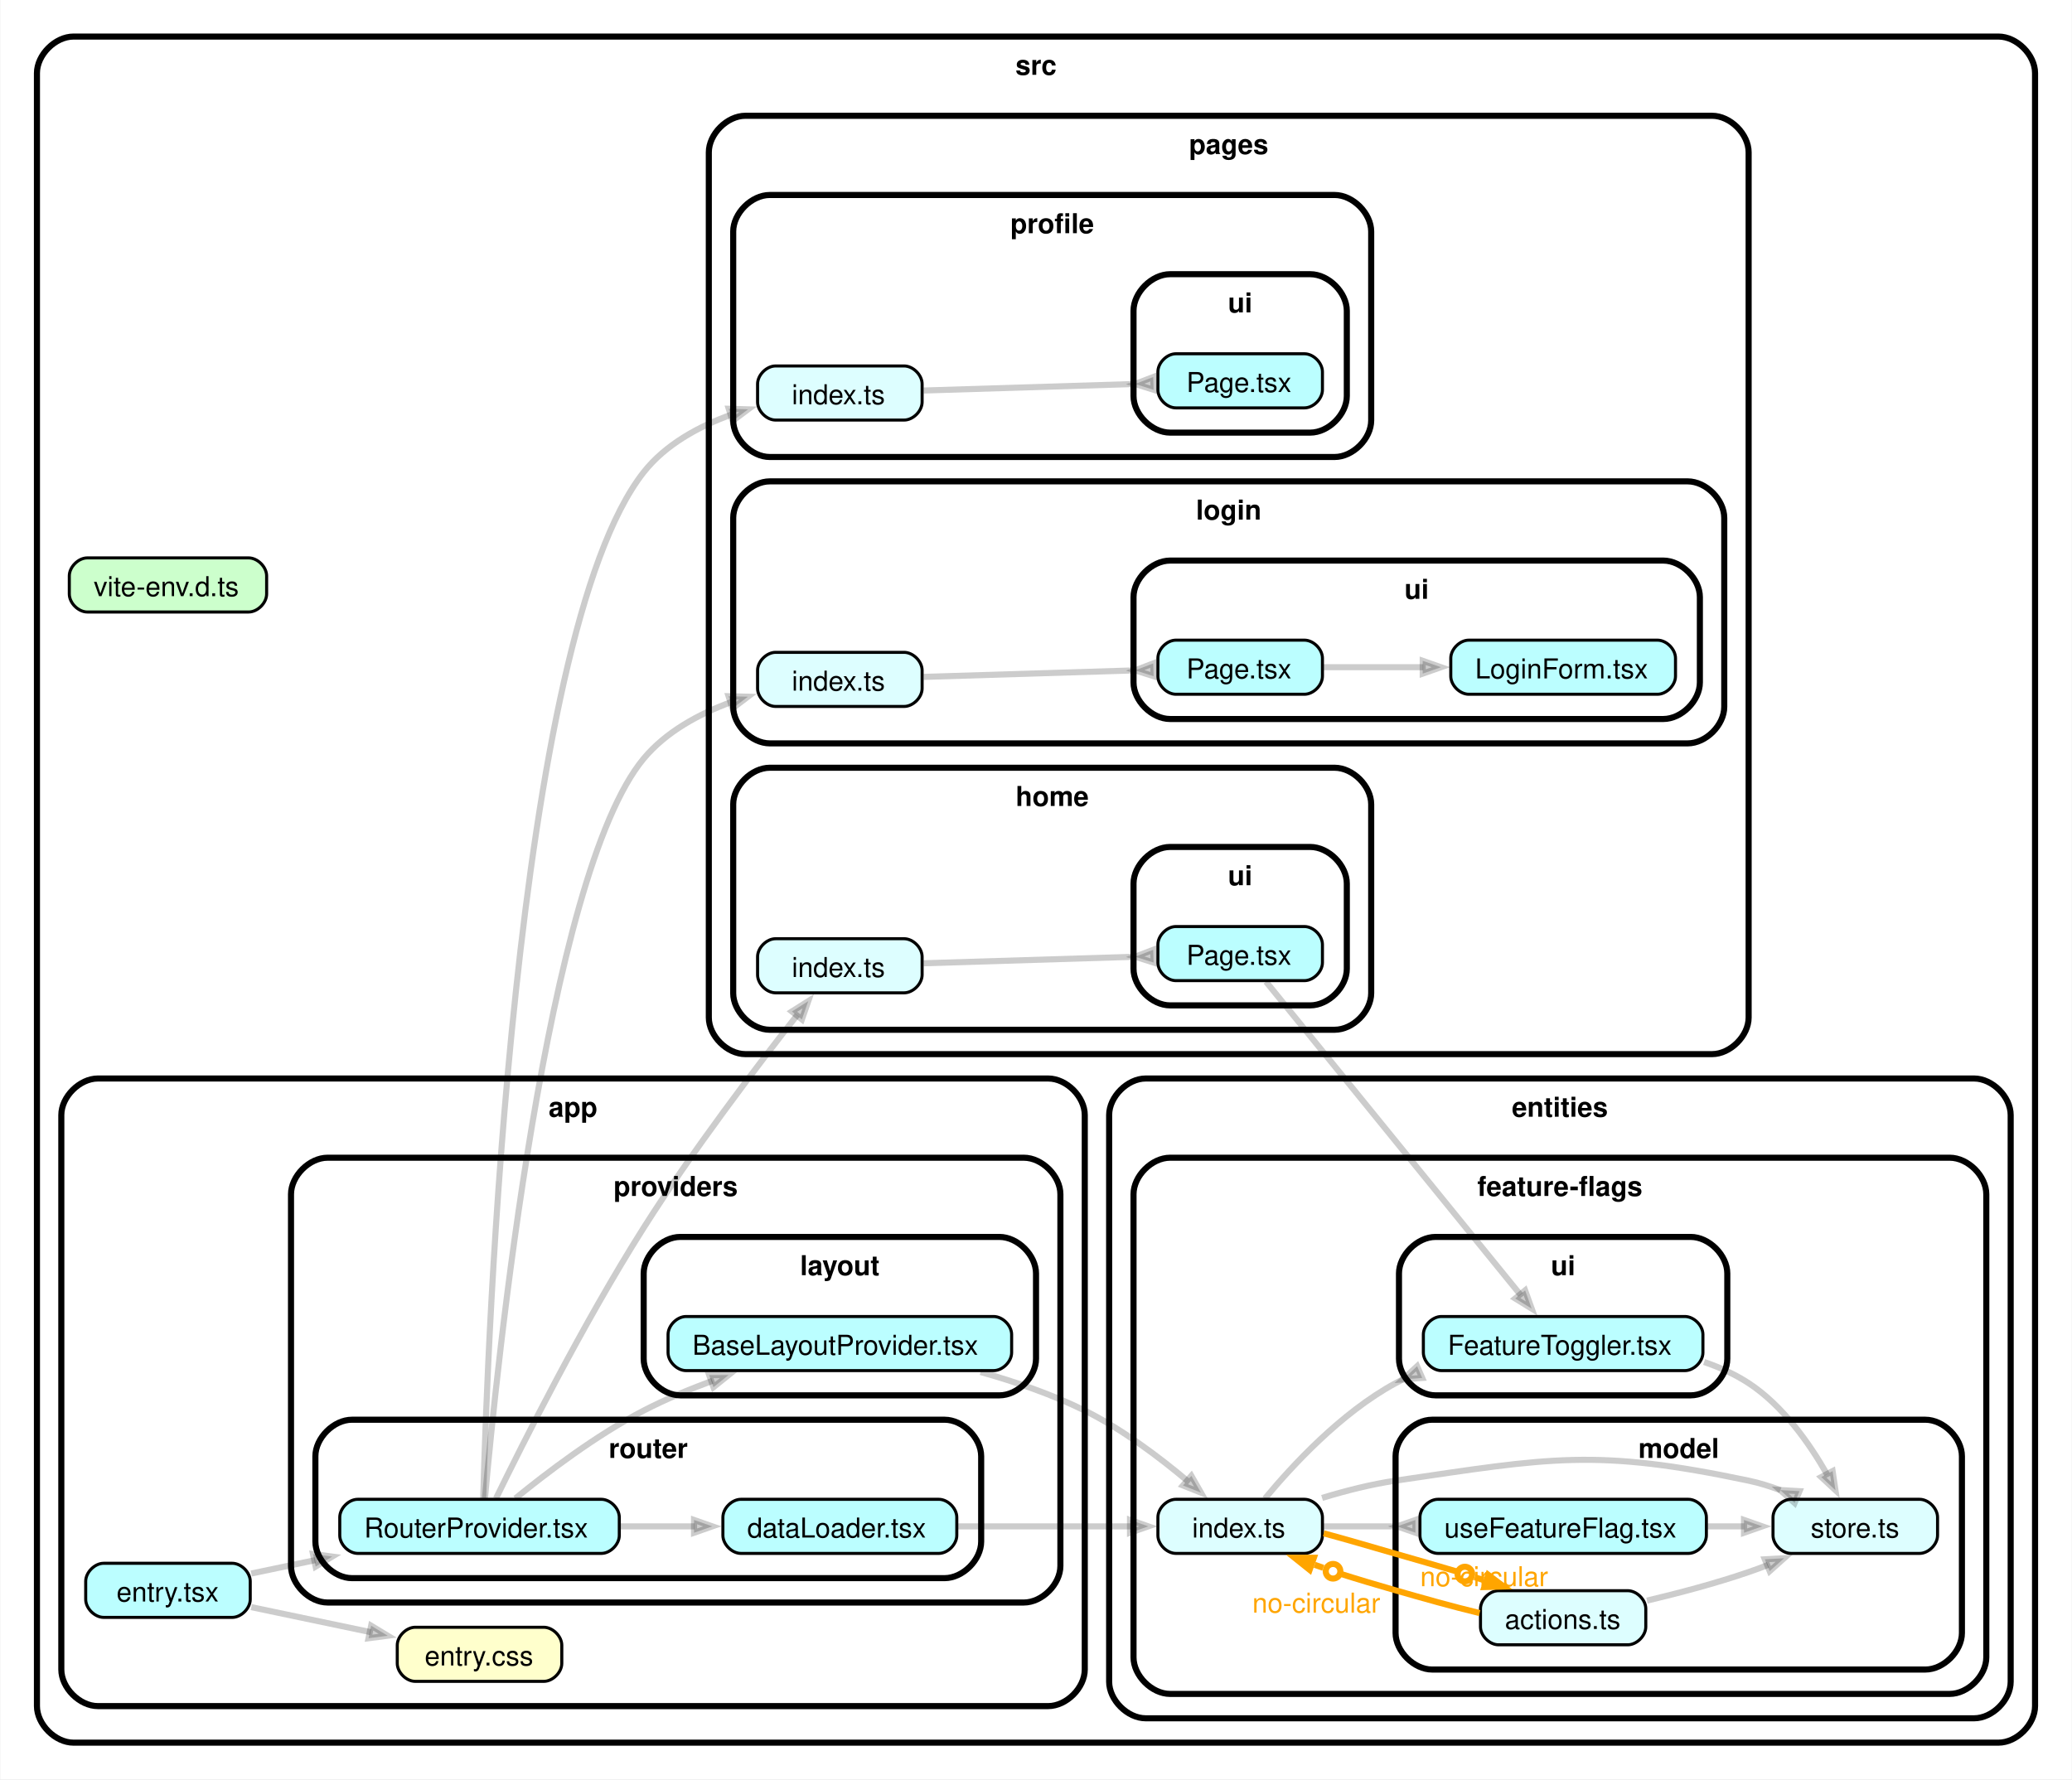
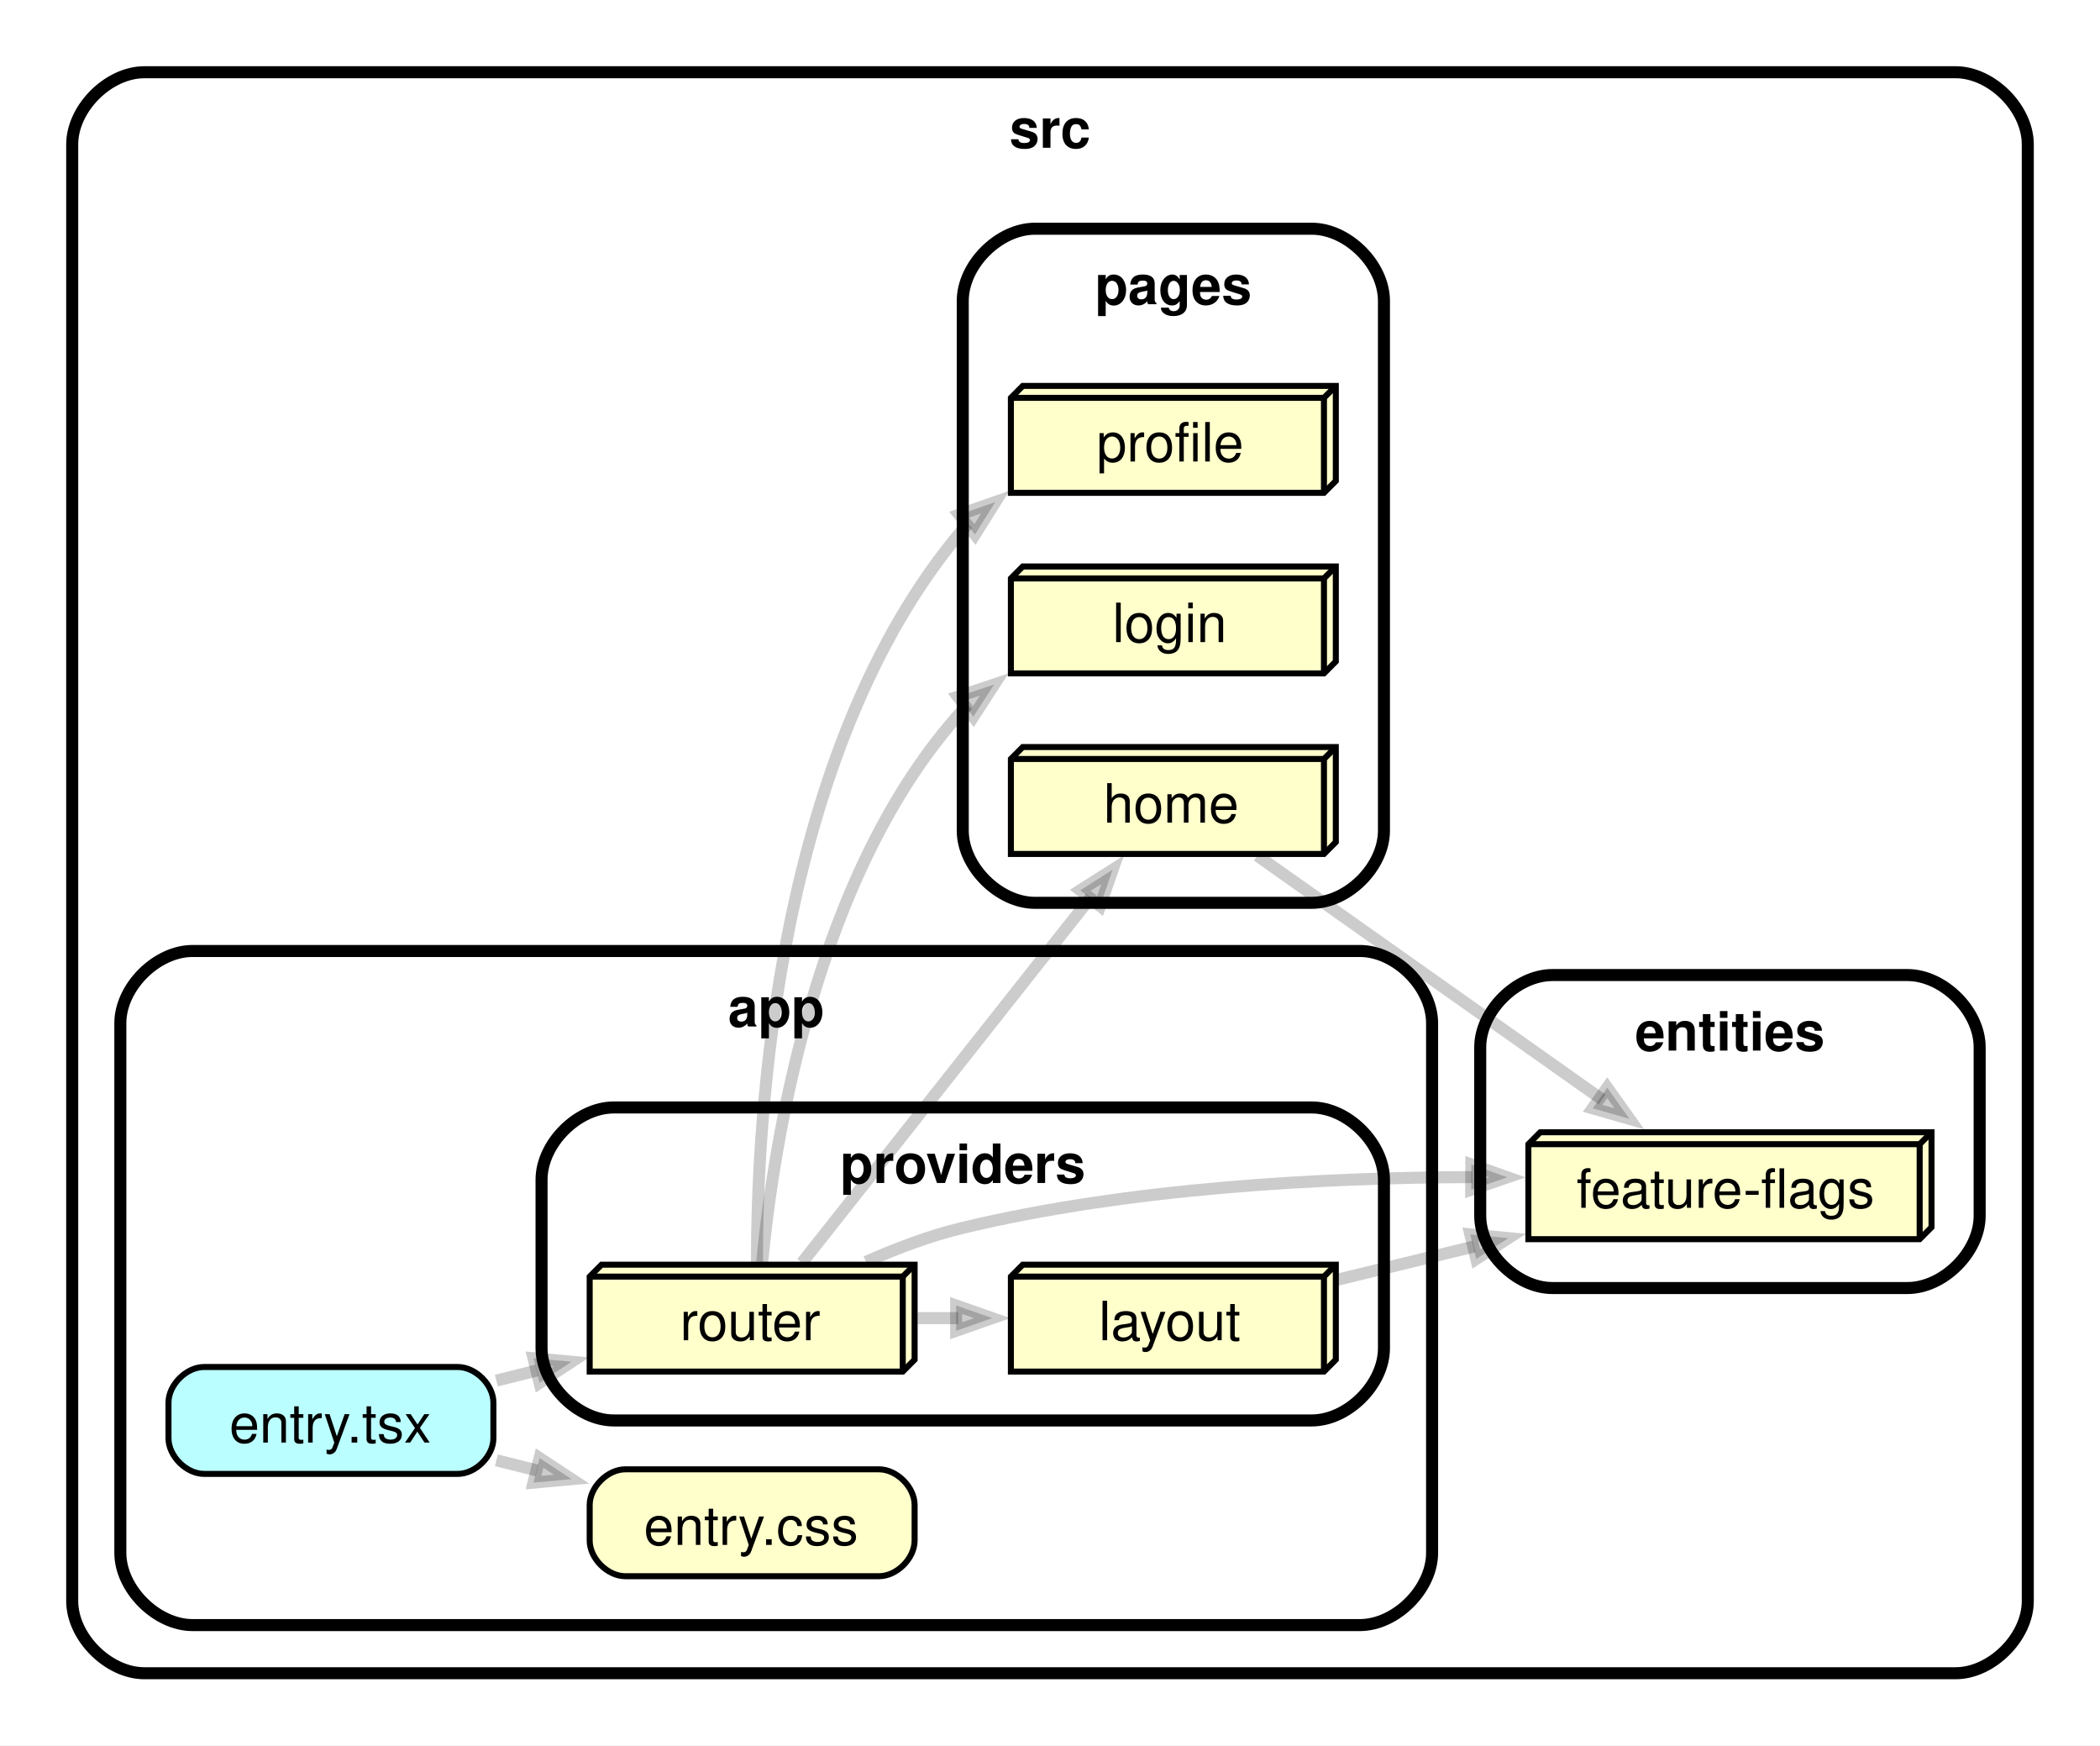
- <svg xmlns="http://www.w3.org/2000/svg" xmlns:xlink="http://www.w3.org/1999/xlink" width="680pt" height="584pt" viewBox="0.00 0.00 679.75 584.00">
-   <g id="graph0" class="graph" transform="scale(1 1) rotate(0) translate(4 580)">
-     <polygon fill="white" stroke="none" points="-4,4 -4,-580 675.75,-580 675.75,4 -4,4" />
+ <svg xmlns="http://www.w3.org/2000/svg" xmlns:xlink="http://www.w3.org/1999/xlink" width="349pt" height="290pt" viewBox="0.00 0.00 349.00 290.00">
+   <g id="graph0" class="graph" transform="scale(1 1) rotate(0) translate(4 286)">
+     <polygon fill="white" stroke="none" points="-4,4 -4,-286 345,-286 345,4 -4,4" />
    <g id="clust1" class="cluster">
-       <path fill="#ffffff" stroke="black" stroke-width="2" d="M20,-8C20,-8 651.75,-8 651.75,-8 657.75,-8 663.75,-14 663.75,-20 663.75,-20 663.75,-556 663.75,-556 663.75,-562 657.75,-568 651.75,-568 651.75,-568 20,-568 20,-568 14,-568 8,-562 8,-556 8,-556 8,-20 8,-20 8,-14 14,-8 20,-8" />
-       <text text-anchor="middle" x="335.88" y="-555.45" font-family="Helvetica,sans-Serif" font-weight="bold" font-size="9.00">src</text>
+       <path fill="#ffffff" stroke="black" stroke-width="2" d="M20,-8C20,-8 321,-8 321,-8 327,-8 333,-14 333,-20 333,-20 333,-262 333,-262 333,-268 327,-274 321,-274 321,-274 20,-274 20,-274 14,-274 8,-268 8,-262 8,-262 8,-20 8,-20 8,-14 14,-8 20,-8" />
+       <text text-anchor="middle" x="170.5" y="-261.45" font-family="Helvetica,sans-Serif" font-weight="bold" font-size="9.00">src</text>
    </g>
    <g id="clust2" class="cluster">
-       <path fill="#ffffff" stroke="black" stroke-width="2" d="M28,-20C28,-20 339.88,-20 339.88,-20 345.88,-20 351.88,-26 351.88,-32 351.88,-32 351.88,-214 351.88,-214 351.88,-220 345.88,-226 339.88,-226 339.88,-226 28,-226 28,-226 22,-226 16,-220 16,-214 16,-214 16,-32 16,-32 16,-26 22,-20 28,-20" />
-       <text text-anchor="middle" x="183.94" y="-213.45" font-family="Helvetica,sans-Serif" font-weight="bold" font-size="9.00">app</text>
+       <path fill="#ffffff" stroke="black" stroke-width="2" d="M28,-16C28,-16 222,-16 222,-16 228,-16 234,-22 234,-28 234,-28 234,-116 234,-116 234,-122 228,-128 222,-128 222,-128 28,-128 28,-128 22,-128 16,-122 16,-116 16,-116 16,-28 16,-28 16,-22 22,-16 28,-16" />
+       <text text-anchor="middle" x="125" y="-115.45" font-family="Helvetica,sans-Serif" font-weight="bold" font-size="9.00">app</text>
    </g>
    <g id="clust3" class="cluster">
-       <path fill="#ffffff" stroke="black" stroke-width="2" d="M103.38,-54C103.38,-54 331.88,-54 331.88,-54 337.88,-54 343.88,-60 343.88,-66 343.88,-66 343.88,-188 343.88,-188 343.88,-194 337.88,-200 331.88,-200 331.88,-200 103.38,-200 103.38,-200 97.38,-200 91.38,-194 91.38,-188 91.38,-188 91.38,-66 91.38,-66 91.38,-60 97.38,-54 103.38,-54" />
-       <text text-anchor="middle" x="217.62" y="-187.45" font-family="Helvetica,sans-Serif" font-weight="bold" font-size="9.00">providers</text>
+       <path fill="#ffffff" stroke="black" stroke-width="2" d="M98,-50C98,-50 214,-50 214,-50 220,-50 226,-56 226,-62 226,-62 226,-90 226,-90 226,-96 220,-102 214,-102 214,-102 98,-102 98,-102 92,-102 86,-96 86,-90 86,-90 86,-62 86,-62 86,-56 92,-50 98,-50" />
+       <text text-anchor="middle" x="156" y="-89.45" font-family="Helvetica,sans-Serif" font-weight="bold" font-size="9.00">providers</text>
    </g>
    <g id="clust4" class="cluster">
-       <path fill="#ffffff" stroke="black" stroke-width="2" d="M219.12,-122C219.12,-122 323.88,-122 323.88,-122 329.88,-122 335.88,-128 335.88,-134 335.88,-134 335.88,-162 335.88,-162 335.88,-168 329.88,-174 323.88,-174 323.88,-174 219.12,-174 219.12,-174 213.12,-174 207.12,-168 207.12,-162 207.12,-162 207.12,-134 207.12,-134 207.12,-128 213.12,-122 219.12,-122" />
-       <text text-anchor="middle" x="271.5" y="-161.45" font-family="Helvetica,sans-Serif" font-weight="bold" font-size="9.00">layout</text>
+       <path fill="#ffffff" stroke="black" stroke-width="2" d="M254,-72C254,-72 313,-72 313,-72 319,-72 325,-78 325,-84 325,-84 325,-112 325,-112 325,-118 319,-124 313,-124 313,-124 254,-124 254,-124 248,-124 242,-118 242,-112 242,-112 242,-84 242,-84 242,-78 248,-72 254,-72" />
+       <text text-anchor="middle" x="283.5" y="-111.45" font-family="Helvetica,sans-Serif" font-weight="bold" font-size="9.00">entities</text>
    </g>
    <g id="clust5" class="cluster">
-       <path fill="#ffffff" stroke="black" stroke-width="2" d="M111.38,-62C111.38,-62 305.88,-62 305.88,-62 311.88,-62 317.88,-68 317.88,-74 317.88,-74 317.88,-102 317.88,-102 317.88,-108 311.88,-114 305.88,-114 305.88,-114 111.38,-114 111.38,-114 105.38,-114 99.38,-108 99.38,-102 99.38,-102 99.38,-74 99.38,-74 99.38,-68 105.38,-62 111.38,-62" />
-       <text text-anchor="middle" x="208.62" y="-101.45" font-family="Helvetica,sans-Serif" font-weight="bold" font-size="9.00">router</text>
-     </g>
-     <g id="clust6" class="cluster">
-       <path fill="#ffffff" stroke="black" stroke-width="2" d="M371.88,-16C371.88,-16 643.75,-16 643.75,-16 649.75,-16 655.75,-22 655.75,-28 655.75,-28 655.75,-214 655.75,-214 655.75,-220 649.75,-226 643.75,-226 643.75,-226 371.88,-226 371.88,-226 365.88,-226 359.88,-220 359.88,-214 359.88,-214 359.88,-28 359.88,-28 359.88,-22 365.88,-16 371.88,-16" />
-       <text text-anchor="middle" x="507.81" y="-213.45" font-family="Helvetica,sans-Serif" font-weight="bold" font-size="9.00">entities</text>
-     </g>
-     <g id="clust7" class="cluster">
-       <path fill="#ffffff" stroke="black" stroke-width="2" d="M379.88,-24C379.88,-24 635.75,-24 635.75,-24 641.75,-24 647.75,-30 647.75,-36 647.75,-36 647.75,-188 647.75,-188 647.75,-194 641.75,-200 635.75,-200 635.75,-200 379.88,-200 379.88,-200 373.88,-200 367.88,-194 367.88,-188 367.88,-188 367.88,-36 367.88,-36 367.88,-30 373.88,-24 379.88,-24" />
-       <text text-anchor="middle" x="507.81" y="-187.45" font-family="Helvetica,sans-Serif" font-weight="bold" font-size="9.00">feature-flags</text>
-     </g>
-     <g id="clust8" class="cluster">
-       <path fill="#ffffff" stroke="black" stroke-width="2" d="M465.88,-32C465.88,-32 627.75,-32 627.75,-32 633.75,-32 639.75,-38 639.75,-44 639.75,-44 639.75,-102 639.75,-102 639.75,-108 633.75,-114 627.75,-114 627.75,-114 465.88,-114 465.88,-114 459.88,-114 453.88,-108 453.88,-102 453.88,-102 453.88,-44 453.88,-44 453.88,-38 459.88,-32 465.88,-32" />
-       <text text-anchor="middle" x="546.81" y="-101.45" font-family="Helvetica,sans-Serif" font-weight="bold" font-size="9.00">model</text>
-     </g>
-     <g id="clust9" class="cluster">
-       <path fill="#ffffff" stroke="black" stroke-width="2" d="M467,-122C467,-122 550.75,-122 550.75,-122 556.75,-122 562.75,-128 562.75,-134 562.75,-134 562.75,-162 562.75,-162 562.75,-168 556.75,-174 550.75,-174 550.75,-174 467,-174 467,-174 461,-174 455,-168 455,-162 455,-162 455,-134 455,-134 455,-128 461,-122 467,-122" />
-       <text text-anchor="middle" x="508.88" y="-161.45" font-family="Helvetica,sans-Serif" font-weight="bold" font-size="9.00">ui</text>
-     </g>
-     <g id="clust10" class="cluster">
-       <path fill="#ffffff" stroke="black" stroke-width="2" d="M240.5,-234C240.5,-234 557.75,-234 557.75,-234 563.75,-234 569.75,-240 569.75,-246 569.75,-246 569.75,-530 569.75,-530 569.75,-536 563.75,-542 557.75,-542 557.75,-542 240.5,-542 240.5,-542 234.5,-542 228.5,-536 228.5,-530 228.5,-530 228.5,-246 228.5,-246 228.5,-240 234.5,-234 240.5,-234" />
-       <text text-anchor="middle" x="399.12" y="-529.45" font-family="Helvetica,sans-Serif" font-weight="bold" font-size="9.00">pages</text>
-     </g>
-     <g id="clust11" class="cluster">
-       <path fill="#ffffff" stroke="black" stroke-width="2" d="M248.5,-242C248.5,-242 433.88,-242 433.88,-242 439.88,-242 445.88,-248 445.88,-254 445.88,-254 445.88,-316 445.88,-316 445.88,-322 439.88,-328 433.88,-328 433.88,-328 248.5,-328 248.5,-328 242.5,-328 236.5,-322 236.5,-316 236.5,-316 236.5,-254 236.5,-254 236.5,-248 242.5,-242 248.5,-242" />
-       <text text-anchor="middle" x="341.19" y="-315.45" font-family="Helvetica,sans-Serif" font-weight="bold" font-size="9.00">home</text>
-     </g>
-     <g id="clust12" class="cluster">
-       <path fill="#ffffff" stroke="black" stroke-width="2" d="M379.88,-250C379.88,-250 425.88,-250 425.88,-250 431.88,-250 437.88,-256 437.88,-262 437.88,-262 437.88,-290 437.88,-290 437.88,-296 431.88,-302 425.88,-302 425.88,-302 379.88,-302 379.88,-302 373.88,-302 367.88,-296 367.88,-290 367.88,-290 367.88,-262 367.88,-262 367.88,-256 373.88,-250 379.88,-250" />
-       <text text-anchor="middle" x="402.88" y="-289.45" font-family="Helvetica,sans-Serif" font-weight="bold" font-size="9.00">ui</text>
-     </g>
-     <g id="clust13" class="cluster">
-       <path fill="#ffffff" stroke="black" stroke-width="2" d="M248.5,-336C248.5,-336 549.75,-336 549.75,-336 555.75,-336 561.75,-342 561.75,-348 561.75,-348 561.75,-410 561.75,-410 561.75,-416 555.75,-422 549.75,-422 549.75,-422 248.5,-422 248.5,-422 242.5,-422 236.5,-416 236.5,-410 236.5,-410 236.5,-348 236.5,-348 236.5,-342 242.5,-336 248.5,-336" />
-       <text text-anchor="middle" x="399.12" y="-409.45" font-family="Helvetica,sans-Serif" font-weight="bold" font-size="9.00">login</text>
-     </g>
-     <g id="clust14" class="cluster">
-       <path fill="#ffffff" stroke="black" stroke-width="2" d="M379.88,-344C379.88,-344 541.75,-344 541.75,-344 547.75,-344 553.75,-350 553.75,-356 553.75,-356 553.75,-384 553.75,-384 553.75,-390 547.75,-396 541.75,-396 541.75,-396 379.88,-396 379.88,-396 373.88,-396 367.88,-390 367.88,-384 367.88,-384 367.88,-356 367.88,-356 367.88,-350 373.88,-344 379.88,-344" />
-       <text text-anchor="middle" x="460.81" y="-383.45" font-family="Helvetica,sans-Serif" font-weight="bold" font-size="9.00">ui</text>
-     </g>
-     <g id="clust15" class="cluster">
-       <path fill="#ffffff" stroke="black" stroke-width="2" d="M248.5,-430C248.5,-430 433.88,-430 433.88,-430 439.88,-430 445.88,-436 445.88,-442 445.88,-442 445.88,-504 445.88,-504 445.88,-510 439.88,-516 433.88,-516 433.88,-516 248.5,-516 248.5,-516 242.5,-516 236.5,-510 236.5,-504 236.5,-504 236.5,-442 236.5,-442 236.5,-436 242.5,-430 248.5,-430" />
-       <text text-anchor="middle" x="341.19" y="-503.45" font-family="Helvetica,sans-Serif" font-weight="bold" font-size="9.00">profile</text>
-     </g>
-     <g id="clust16" class="cluster">
-       <path fill="#ffffff" stroke="black" stroke-width="2" d="M379.88,-438C379.88,-438 425.88,-438 425.88,-438 431.88,-438 437.88,-444 437.88,-450 437.88,-450 437.88,-478 437.88,-478 437.88,-484 431.88,-490 425.88,-490 425.88,-490 379.88,-490 379.88,-490 373.88,-490 367.88,-484 367.88,-478 367.88,-478 367.88,-450 367.88,-450 367.88,-444 373.88,-438 379.88,-438" />
-       <text text-anchor="middle" x="402.88" y="-477.45" font-family="Helvetica,sans-Serif" font-weight="bold" font-size="9.00">ui</text>
+       <path fill="#ffffff" stroke="black" stroke-width="2" d="M168,-136C168,-136 214,-136 214,-136 220,-136 226,-142 226,-148 226,-148 226,-236 226,-236 226,-242 220,-248 214,-248 214,-248 168,-248 168,-248 162,-248 156,-242 156,-236 156,-236 156,-148 156,-148 156,-142 162,-136 168,-136" />
+       <text text-anchor="middle" x="191" y="-235.45" font-family="Helvetica,sans-Serif" font-weight="bold" font-size="9.00">pages</text>
    </g>
    <g id="node1" class="node">
      <g id="a_node1">
        <a xlink:href="src/app/entry.css" xlink:title="entry.css">
-           <path fill="#ffffcc" stroke="black" d="M174.33,-45.88C174.33,-45.88 132.17,-45.88 132.17,-45.88 129.21,-45.88 126.25,-42.92 126.25,-39.96 126.25,-39.96 126.25,-34.04 126.25,-34.04 126.25,-31.08 129.21,-28.12 132.17,-28.12 132.17,-28.12 174.33,-28.12 174.33,-28.12 177.29,-28.12 180.25,-31.08 180.25,-34.04 180.25,-34.04 180.25,-39.96 180.25,-39.96 180.25,-42.92 177.29,-45.88 174.33,-45.88" />
-           <text text-anchor="start" x="135.25" y="-33.33" font-family="Helvetica,sans-Serif" font-size="9.00">entry.css</text>
+           <path fill="#ffffcc" stroke="black" d="M142.08,-41.88C142.08,-41.88 99.92,-41.88 99.92,-41.88 96.96,-41.88 94,-38.92 94,-35.96 94,-35.96 94,-30.04 94,-30.04 94,-27.08 96.96,-24.12 99.92,-24.12 99.92,-24.12 142.08,-24.12 142.08,-24.12 145.04,-24.12 148,-27.08 148,-30.04 148,-30.04 148,-35.96 148,-35.96 148,-38.92 145.04,-41.88 142.08,-41.88" />
+           <text text-anchor="start" x="103" y="-29.32" font-family="Helvetica,sans-Serif" font-size="9.00">entry.css</text>
        </a>
      </g>
    </g>
    <g id="node2" class="node">
      <g id="a_node2">
        <a xlink:href="src/app/entry.tsx" xlink:title="entry.tsx">
-           <path fill="#bbfeff" stroke="black" d="M72.08,-66.88C72.08,-66.88 29.92,-66.88 29.92,-66.88 26.96,-66.88 24,-63.92 24,-60.96 24,-60.96 24,-55.04 24,-55.04 24,-52.08 26.96,-49.12 29.92,-49.12 29.92,-49.12 72.08,-49.12 72.08,-49.12 75.04,-49.12 78,-52.08 78,-55.04 78,-55.04 78,-60.96 78,-60.96 78,-63.92 75.04,-66.88 72.08,-66.88" />
-           <text text-anchor="start" x="34.12" y="-54.33" font-family="Helvetica,sans-Serif" font-size="9.00">entry.tsx</text>
+           <path fill="#bbfeff" stroke="black" d="M72.08,-58.88C72.08,-58.88 29.92,-58.88 29.92,-58.88 26.96,-58.88 24,-55.92 24,-52.96 24,-52.96 24,-47.04 24,-47.04 24,-44.08 26.96,-41.12 29.92,-41.12 29.92,-41.12 72.08,-41.12 72.08,-41.12 75.04,-41.12 78,-44.08 78,-47.04 78,-47.04 78,-52.96 78,-52.96 78,-55.92 75.04,-58.88 72.08,-58.88" />
+           <text text-anchor="start" x="34.12" y="-46.33" font-family="Helvetica,sans-Serif" font-size="9.00">entry.tsx</text>
        </a>
      </g>
    </g>
    <g id="edge1" class="edge">
-       <path fill="none" stroke="#000000" stroke-width="2" stroke-opacity="0.2" d="M78.34,-52.48C90.31,-49.97 104.64,-46.97 117.48,-44.28" />
-       <polygon fill="#000000" fill-opacity="0.2" stroke="#000000" stroke-width="2" stroke-opacity="0.2" points="117.68,-46.39 123.12,-43.1 116.82,-42.28 117.68,-46.39" />
+       <path fill="none" stroke="#000000" stroke-width="2" stroke-opacity="0.2" d="M78.49,-43.38C80.7,-42.82 82.97,-42.26 85.24,-41.69" />
+       <polygon fill="#000000" fill-opacity="0.2" stroke="#000000" stroke-width="2" stroke-opacity="0.2" points="85.67,-43.75 90.99,-40.25 84.66,-39.67 85.67,-43.75" />
    </g>
    <g id="node3" class="node">
      <g id="a_node3">
-         <a xlink:href="src/app/providers/router/RouterProvider.tsx" xlink:title="RouterProvider.tsx">
-           <path fill="#bbfeff" stroke="black" d="M193.21,-87.88C193.21,-87.88 113.29,-87.88 113.29,-87.88 110.33,-87.88 107.38,-84.92 107.38,-81.96 107.38,-81.96 107.38,-76.04 107.38,-76.04 107.38,-73.08 110.33,-70.12 113.29,-70.12 113.29,-70.12 193.21,-70.12 193.21,-70.12 196.17,-70.12 199.12,-73.08 199.12,-76.04 199.12,-76.04 199.12,-81.96 199.12,-81.96 199.12,-84.92 196.17,-87.88 193.21,-87.88" />
-           <text text-anchor="start" x="115.38" y="-75.33" font-family="Helvetica,sans-Serif" font-size="9.00">RouterProvider.tsx</text>
+         <a xlink:href="src/app/providers/router/" xlink:title="router">
+           <polygon fill="#ffffcc" stroke="black" points="148,-75.88 95.97,-75.88 94,-73.9 94,-58.12 146.03,-58.12 148,-60.1 148,-75.88" />
+           <polyline fill="none" stroke="black" points="146.03,-73.9 94,-73.9" />
+           <polyline fill="none" stroke="black" points="146.03,-73.9 146.03,-58.12" />
+           <polyline fill="none" stroke="black" points="146.03,-73.9 148,-75.88" />
+           <text text-anchor="start" x="109" y="-63.33" font-family="Helvetica,sans-Serif" font-size="9.00">router</text>
        </a>
      </g>
    </g>
    <g id="edge2" class="edge">
-       <path fill="none" stroke="#000000" stroke-width="2" stroke-opacity="0.2" d="M78.34,-63.52C84.84,-64.88 92.04,-66.39 99.32,-67.91" />
-       <polygon fill="#000000" fill-opacity="0.2" stroke="#000000" stroke-width="2" stroke-opacity="0.2" points="98.6,-69.91 104.91,-69.08 99.46,-65.8 98.6,-69.91" />
+       <path fill="none" stroke="#000000" stroke-width="2" stroke-opacity="0.2" d="M78.49,-56.62C80.7,-57.18 82.97,-57.74 85.24,-58.31" />
+       <polygon fill="#000000" fill-opacity="0.2" stroke="#000000" stroke-width="2" stroke-opacity="0.2" points="84.66,-60.33 90.99,-59.75 85.67,-56.25 84.66,-60.33" />
    </g>
    <g id="node4" class="node">
      <g id="a_node4">
-         <a xlink:href="src/app/providers/layout/BaseLayoutProvider.tsx" xlink:title="BaseLayoutProvider.tsx">
-           <path fill="#bbfeff" stroke="black" d="M321.96,-147.88C321.96,-147.88 221.04,-147.88 221.04,-147.88 218.08,-147.88 215.12,-144.92 215.12,-141.96 215.12,-141.96 215.12,-136.04 215.12,-136.04 215.12,-133.08 218.08,-130.12 221.04,-130.12 221.04,-130.12 321.96,-130.12 321.96,-130.12 324.92,-130.12 327.88,-133.08 327.88,-136.04 327.88,-136.04 327.88,-141.96 327.88,-141.96 327.88,-144.92 324.92,-147.88 321.96,-147.88" />
-           <text text-anchor="start" x="223.12" y="-135.32" font-family="Helvetica,sans-Serif" font-size="9.00">BaseLayoutProvider.tsx</text>
+         <a xlink:href="src/app/providers/layout/" xlink:title="layout">
+           <polygon fill="#ffffcc" stroke="black" points="218,-75.88 165.97,-75.88 164,-73.9 164,-58.12 216.03,-58.12 218,-60.1 218,-75.88" />
+           <polyline fill="none" stroke="black" points="216.03,-73.9 164,-73.9" />
+           <polyline fill="none" stroke="black" points="216.03,-73.9 216.03,-58.12" />
+           <polyline fill="none" stroke="black" points="216.03,-73.9 218,-75.88" />
+           <text text-anchor="start" x="178.62" y="-63.33" font-family="Helvetica,sans-Serif" font-size="9.00">layout</text>
        </a>
      </g>
    </g>
    <g id="edge4" class="edge">
-       <path fill="none" stroke="#000000" stroke-width="2" stroke-opacity="0.2" d="M164.99,-88.15C175.26,-96.54 191.47,-108.88 207.12,-117 214.19,-120.66 221.99,-123.94 229.64,-126.77" />
-       <polygon fill="#000000" fill-opacity="0.2" stroke="#000000" stroke-width="2" stroke-opacity="0.2" points="228.62,-128.64 234.98,-128.66 230.02,-124.68 228.62,-128.64" />
+       <path fill="none" stroke="#000000" stroke-width="2" stroke-opacity="0.2" d="M148.49,-67C150.7,-67 152.97,-67 155.24,-67" />
+       <polygon fill="#000000" fill-opacity="0.2" stroke="#000000" stroke-width="2" stroke-opacity="0.2" points="154.9,-69.1 160.9,-67 154.9,-64.9 154.9,-69.1" />
+     </g>
+     <g id="node5" class="node">
+       <g id="a_node5">
+         <a xlink:href="src/entities/feature-flags/" xlink:title="feature-flags">
+           <polygon fill="#ffffcc" stroke="black" points="317,-97.88 251.97,-97.88 250,-95.9 250,-80.12 315.03,-80.12 317,-82.1 317,-97.88" />
+           <polyline fill="none" stroke="black" points="315.03,-95.9 250,-95.9" />
+           <polyline fill="none" stroke="black" points="315.03,-95.9 315.03,-80.12" />
+           <polyline fill="none" stroke="black" points="315.03,-95.9 317,-97.88" />
+           <text text-anchor="start" x="258" y="-85.33" font-family="Helvetica,sans-Serif" font-size="9.00">feature-flags</text>
+         </a>
+       </g>
+     </g>
+     <g id="edge8" class="edge">
+       <path fill="none" stroke="#000000" stroke-width="2" stroke-opacity="0.2" d="M139.93,-76.35C145,-78.59 150.6,-80.71 156,-82 183.72,-88.65 215.79,-90.36 240.7,-90.43" />
+       <polygon fill="#000000" fill-opacity="0.2" stroke="#000000" stroke-width="2" stroke-opacity="0.2" points="240.52,-92.53 246.51,-90.4 240.5,-88.33 240.52,-92.53" />
    </g>
    <g id="node6" class="node">
      <g id="a_node6">
-         <a xlink:href="src/app/providers/router/dataLoader.tsx" xlink:title="dataLoader.tsx">
-           <path fill="#bbfeff" stroke="black" d="M303.96,-87.88C303.96,-87.88 239.04,-87.88 239.04,-87.88 236.08,-87.88 233.12,-84.92 233.12,-81.96 233.12,-81.96 233.12,-76.04 233.12,-76.04 233.12,-73.08 236.08,-70.12 239.04,-70.12 239.04,-70.12 303.96,-70.12 303.96,-70.12 306.92,-70.12 309.88,-73.08 309.88,-76.04 309.88,-76.04 309.88,-81.96 309.88,-81.96 309.88,-84.92 306.92,-87.88 303.96,-87.88" />
-           <text text-anchor="start" x="241.12" y="-75.33" font-family="Helvetica,sans-Serif" font-size="9.00">dataLoader.tsx</text>
+         <a xlink:href="src/pages/home/" xlink:title="home">
+           <polygon fill="#ffffcc" stroke="black" points="218,-161.88 165.97,-161.88 164,-159.9 164,-144.12 216.03,-144.12 218,-146.1 218,-161.88" />
+           <polyline fill="none" stroke="black" points="216.03,-159.9 164,-159.9" />
+           <polyline fill="none" stroke="black" points="216.03,-159.9 216.03,-144.12" />
+           <polyline fill="none" stroke="black" points="216.03,-159.9 218,-161.88" />
+           <text text-anchor="start" x="179.38" y="-149.32" font-family="Helvetica,sans-Serif" font-size="9.00">home</text>
        </a>
      </g>
    </g>
    <g id="edge5" class="edge">
-       <path fill="none" stroke="#000000" stroke-width="2" stroke-opacity="0.2" d="M199.53,-79C207.5,-79 215.8,-79 223.81,-79" />
-       <polygon fill="#000000" fill-opacity="0.2" stroke="#000000" stroke-width="2" stroke-opacity="0.2" points="223.65,-81.1 229.65,-79 223.65,-76.9 223.65,-81.1" />
+       <path fill="none" stroke="#000000" stroke-width="2" stroke-opacity="0.2" d="M129.28,-76.2C140.73,-90.69 163.11,-118.99 177.27,-136.9" />
+       <polygon fill="#000000" fill-opacity="0.2" stroke="#000000" stroke-width="2" stroke-opacity="0.2" points="175.53,-138.08 180.9,-141.49 178.82,-135.48 175.53,-138.08" />
    </g>
    <g id="node7" class="node">
      <g id="a_node7">
-         <a xlink:href="src/pages/home/index.ts" xlink:title="index.ts">
-           <path fill="#ddfeff" stroke="black" d="M292.58,-271.88C292.58,-271.88 250.42,-271.88 250.42,-271.88 247.46,-271.88 244.5,-268.92 244.5,-265.96 244.5,-265.96 244.5,-260.04 244.5,-260.04 244.5,-257.08 247.46,-254.12 250.42,-254.12 250.42,-254.12 292.58,-254.12 292.58,-254.12 295.54,-254.12 298.5,-257.08 298.5,-260.04 298.5,-260.04 298.5,-265.96 298.5,-265.96 298.5,-268.92 295.54,-271.88 292.58,-271.88" />
-           <text text-anchor="start" x="255.75" y="-259.32" font-family="Helvetica,sans-Serif" font-size="9.00">index.ts</text>
+         <a xlink:href="src/pages/login/" xlink:title="login">
+           <polygon fill="#ffffcc" stroke="black" points="218,-191.88 165.97,-191.88 164,-189.9 164,-174.12 216.03,-174.12 218,-176.1 218,-191.88" />
+           <polyline fill="none" stroke="black" points="216.03,-189.9 164,-189.9" />
+           <polyline fill="none" stroke="black" points="216.03,-189.9 216.03,-174.12" />
+           <polyline fill="none" stroke="black" points="216.03,-189.9 218,-191.88" />
+           <text text-anchor="start" x="180.88" y="-179.32" font-family="Helvetica,sans-Serif" font-size="9.00">login</text>
        </a>
      </g>
    </g>
    <g id="edge6" class="edge">
-       <path fill="none" stroke="#000000" stroke-width="2" stroke-opacity="0.2" d="M158.65,-88.16C167.24,-105.79 187.15,-145.49 207.12,-177 223.14,-202.27 244.13,-229.83 257.47,-246.77" />
-       <polygon fill="#000000" fill-opacity="0.2" stroke="#000000" stroke-width="2" stroke-opacity="0.2" points="255.76,-248 261.14,-251.39 259.05,-245.39 255.76,-248" />
+       <path fill="none" stroke="#000000" stroke-width="2" stroke-opacity="0.2" d="M122.67,-76.33C124.54,-95.78 131.42,-141.08 156,-168 156.27,-168.3 156.55,-168.59 156.84,-168.88" />
+       <polygon fill="#000000" fill-opacity="0.2" stroke="#000000" stroke-width="2" stroke-opacity="0.2" points="155.19,-170.26 161.22,-172.27 157.76,-166.93 155.19,-170.26" />
    </g>
    <g id="node8" class="node">
      <g id="a_node8">
-         <a xlink:href="src/pages/login/index.ts" xlink:title="index.ts">
-           <path fill="#ddfeff" stroke="black" d="M292.58,-365.88C292.58,-365.88 250.42,-365.88 250.42,-365.88 247.46,-365.88 244.5,-362.92 244.5,-359.96 244.5,-359.96 244.5,-354.04 244.5,-354.04 244.5,-351.08 247.46,-348.12 250.42,-348.12 250.42,-348.12 292.58,-348.12 292.58,-348.12 295.54,-348.12 298.5,-351.08 298.5,-354.04 298.5,-354.04 298.5,-359.96 298.5,-359.96 298.5,-362.92 295.54,-365.88 292.58,-365.88" />
-           <text text-anchor="start" x="255.75" y="-353.32" font-family="Helvetica,sans-Serif" font-size="9.00">index.ts</text>
+         <a xlink:href="src/pages/profile/" xlink:title="profile">
+           <polygon fill="#ffffcc" stroke="black" points="218,-221.88 165.97,-221.88 164,-219.9 164,-204.12 216.03,-204.12 218,-206.1 218,-221.88" />
+           <polyline fill="none" stroke="black" points="216.03,-219.9 164,-219.9" />
+           <polyline fill="none" stroke="black" points="216.03,-219.9 216.03,-204.12" />
+           <polyline fill="none" stroke="black" points="216.03,-219.9 218,-221.88" />
+           <text text-anchor="start" x="178.25" y="-209.32" font-family="Helvetica,sans-Serif" font-size="9.00">profile</text>
        </a>
      </g>
    </g>
    <g id="edge7" class="edge">
-       <path fill="none" stroke="#000000" stroke-width="2" stroke-opacity="0.2" d="M155.04,-88.3C158.71,-129.17 175.17,-292.6 207.12,-331 214.45,-339.8 225.23,-345.66 235.82,-349.54" />
-       <polygon fill="#000000" fill-opacity="0.2" stroke="#000000" stroke-width="2" stroke-opacity="0.2" points="234.98,-351.48 241.33,-351.32 236.27,-347.48 234.98,-351.48" />
-     </g>
-     <g id="node9" class="node">
-       <g id="a_node9">
-         <a xlink:href="src/pages/profile/index.ts" xlink:title="index.ts">
-           <path fill="#ddfeff" stroke="black" d="M292.58,-459.88C292.58,-459.88 250.42,-459.88 250.42,-459.88 247.46,-459.88 244.5,-456.92 244.5,-453.96 244.5,-453.96 244.5,-448.04 244.5,-448.04 244.5,-445.08 247.46,-442.12 250.42,-442.12 250.42,-442.12 292.58,-442.12 292.58,-442.12 295.54,-442.12 298.5,-445.08 298.5,-448.04 298.5,-448.04 298.5,-453.96 298.5,-453.96 298.5,-456.92 295.54,-459.88 292.58,-459.88" />
-           <text text-anchor="start" x="255.75" y="-447.32" font-family="Helvetica,sans-Serif" font-size="9.00">index.ts</text>
-         </a>
-       </g>
-     </g>
-     <g id="edge8" class="edge">
-       <path fill="none" stroke="#000000" stroke-width="2" stroke-opacity="0.2" d="M154.46,-88.23C155.78,-137.62 164.2,-370.43 207.12,-425 214.26,-434.07 225.1,-440 235.8,-443.87" />
-       <polygon fill="#000000" fill-opacity="0.2" stroke="#000000" stroke-width="2" stroke-opacity="0.2" points="235.04,-445.83 241.39,-445.64 236.3,-441.83 235.04,-445.83" />
-     </g>
-     <g id="node5" class="node">
-       <g id="a_node5">
-         <a xlink:href="src/entities/feature-flags/index.ts" xlink:title="index.ts">
-           <path fill="#ddfeff" stroke="black" d="M423.96,-87.88C423.96,-87.88 381.79,-87.88 381.79,-87.88 378.83,-87.88 375.88,-84.92 375.88,-81.96 375.88,-81.96 375.88,-76.04 375.88,-76.04 375.88,-73.08 378.83,-70.12 381.79,-70.12 381.79,-70.12 423.96,-70.12 423.96,-70.12 426.92,-70.12 429.88,-73.08 429.88,-76.04 429.88,-76.04 429.88,-81.96 429.88,-81.96 429.88,-84.92 426.92,-87.88 423.96,-87.88" />
-           <text text-anchor="start" x="387.12" y="-75.33" font-family="Helvetica,sans-Serif" font-size="9.00">index.ts</text>
-         </a>
-       </g>
+       <path fill="none" stroke="#000000" stroke-width="2" stroke-opacity="0.2" d="M121.8,-76.16C121.77,-99.37 124.8,-161.3 156,-198 156.27,-198.32 156.55,-198.63 156.84,-198.94" />
+       <polygon fill="#000000" fill-opacity="0.2" stroke="#000000" stroke-width="2" stroke-opacity="0.2" points="155.41,-200.49 161.41,-202.59 158.03,-197.2 155.41,-200.49" />
    </g>
    <g id="edge3" class="edge">
-       <path fill="none" stroke="#000000" stroke-width="2" stroke-opacity="0.2" d="M317.68,-129.66C329.16,-126.44 341.24,-122.27 351.88,-117 364.05,-110.96 376.23,-101.79 385.52,-93.98" />
-       <polygon fill="#000000" fill-opacity="0.2" stroke="#000000" stroke-width="2" stroke-opacity="0.2" points="386.86,-95.59 390.01,-90.07 384.1,-92.42 386.86,-95.59" />
-     </g>
-     <g id="node10" class="node">
-       <g id="a_node10">
-         <a xlink:href="src/entities/feature-flags/model/actions.ts" xlink:title="actions.ts">
-           <path fill="#ddfeff" stroke="black" d="M530.08,-57.88C530.08,-57.88 487.67,-57.88 487.67,-57.88 484.71,-57.88 481.75,-54.92 481.75,-51.96 481.75,-51.96 481.75,-46.04 481.75,-46.04 481.75,-43.08 484.71,-40.12 487.67,-40.12 487.67,-40.12 530.08,-40.12 530.08,-40.12 533.04,-40.12 536,-43.08 536,-46.04 536,-46.04 536,-51.96 536,-51.96 536,-54.92 533.04,-57.88 530.08,-57.88" />
-           <text text-anchor="start" x="489.75" y="-45.33" font-family="Helvetica,sans-Serif" font-size="9.00">actions.ts</text>
-         </a>
-       </g>
-     </g>
-     <g id="edge10" class="edge">
-       <g id="a_edge10">
-         <a xlink:title="no-circular">
-           <path fill="none" stroke="orange" stroke-width="2" d="M430.31,-76.71C437.91,-74.68 446.21,-72.21 453.88,-70 460.53,-68.08 467.65,-66.07 474.48,-64.03" />
-           <polygon fill="orange" stroke="orange" stroke-width="2" points="484.31,-63.07 489.37,-59.24 483.02,-59.08 484.31,-63.07" />
-           <polyline fill="none" stroke="orange" stroke-width="2" points="482.71,-61.38 479.85,-62.3" />
-           <ellipse fill="none" stroke="orange" stroke-width="2" cx="476.62" cy="-63.34" rx="2.4" ry="2.4" />
-         </a>
-       </g>
-       <text text-anchor="middle" x="482.94" y="-59.35" font-family="Helvetica,sans-Serif" font-size="9.00" fill="orange">no-circular</text>
-     </g>
-     <g id="node11" class="node">
-       <g id="a_node11">
-         <a xlink:href="src/entities/feature-flags/model/store.ts" xlink:title="store.ts">
-           <path fill="#ddfeff" stroke="black" d="M625.83,-87.88C625.83,-87.88 583.67,-87.88 583.67,-87.88 580.71,-87.88 577.75,-84.92 577.75,-81.96 577.75,-81.96 577.75,-76.04 577.75,-76.04 577.75,-73.08 580.71,-70.12 583.67,-70.12 583.67,-70.12 625.83,-70.12 625.83,-70.12 628.79,-70.12 631.75,-73.08 631.75,-76.04 631.75,-76.04 631.75,-81.96 631.75,-81.96 631.75,-84.92 628.79,-87.88 625.83,-87.88" />
-           <text text-anchor="start" x="590.12" y="-75.33" font-family="Helvetica,sans-Serif" font-size="9.00">store.ts</text>
-         </a>
-       </g>
-     </g>
-     <g id="edge11" class="edge">
-       <path fill="none" stroke="#000000" stroke-width="2" stroke-opacity="0.2" d="M429.76,-88.33C437.42,-90.66 445.89,-92.83 453.88,-94 504.83,-101.48 519.36,-104.62 569.75,-94 573.21,-93.27 576.75,-92.16 580.18,-90.88" />
-       <polygon fill="#000000" fill-opacity="0.2" stroke="#000000" stroke-width="2" stroke-opacity="0.2" points="586.45,-90.55 580.1,-90.91 584.84,-86.67 586.45,-90.55" />
-     </g>
-     <g id="node12" class="node">
-       <g id="a_node12">
-         <a xlink:href="src/entities/feature-flags/model/useFeatureFlag.tsx" xlink:title="useFeatureFlag.tsx">
-           <path fill="#bbfeff" stroke="black" d="M549.96,-87.88C549.96,-87.88 467.79,-87.88 467.79,-87.88 464.83,-87.88 461.88,-84.92 461.88,-81.96 461.88,-81.96 461.88,-76.04 461.88,-76.04 461.88,-73.08 464.83,-70.12 467.79,-70.12 467.79,-70.12 549.96,-70.12 549.96,-70.12 552.92,-70.12 555.88,-73.08 555.88,-76.04 555.88,-76.04 555.88,-81.96 555.88,-81.96 555.88,-84.92 552.92,-87.88 549.96,-87.88" />
-           <text text-anchor="start" x="469.88" y="-75.33" font-family="Helvetica,sans-Serif" font-size="9.00">useFeatureFlag.tsx</text>
-         </a>
-       </g>
-     </g>
-     <g id="edge12" class="edge">
-       <path fill="none" stroke="#000000" stroke-width="2" stroke-opacity="0.2" d="M430.12,-79C437.55,-79 445.91,-79 454.33,-79" />
-       <polygon fill="#000000" fill-opacity="0.2" stroke="#000000" stroke-width="2" stroke-opacity="0.2" points="460.4,-81.1 454.4,-79 460.4,-76.9 460.4,-81.1" />
-     </g>
-     <g id="node13" class="node">
-       <g id="a_node13">
-         <a xlink:href="src/entities/feature-flags/ui/FeatureToggler.tsx" xlink:title="FeatureToggler.tsx">
-           <path fill="#bbfeff" stroke="black" d="M548.83,-147.88C548.83,-147.88 468.92,-147.88 468.92,-147.88 465.96,-147.88 463,-144.92 463,-141.96 463,-141.96 463,-136.04 463,-136.04 463,-133.08 465.96,-130.12 468.92,-130.12 468.92,-130.12 548.83,-130.12 548.83,-130.12 551.79,-130.12 554.75,-133.08 554.75,-136.04 554.75,-136.04 554.75,-141.96 554.75,-141.96 554.75,-144.92 551.79,-147.88 548.83,-147.88" />
-           <text text-anchor="start" x="471" y="-135.32" font-family="Helvetica,sans-Serif" font-size="9.00">FeatureToggler.tsx</text>
-         </a>
-       </g>
-     </g>
-     <g id="edge13" class="edge">
-       <path fill="none" stroke="#000000" stroke-width="2" stroke-opacity="0.2" d="M410.98,-88.09C419.85,-98.81 436.06,-116.37 453.88,-126 454.66,-126.43 455.46,-126.84 456.28,-127.24" />
-       <polygon fill="#000000" fill-opacity="0.2" stroke="#000000" stroke-width="2" stroke-opacity="0.2" points="460.95,-131.56 456.29,-127.24 462.63,-127.71 460.95,-131.56" />
+       <path fill="none" stroke="#000000" stroke-width="2" stroke-opacity="0.2" d="M218.18,-73.36C225.31,-75.1 233.21,-77.02 240.97,-78.9" />
+       <polygon fill="#000000" fill-opacity="0.2" stroke="#000000" stroke-width="2" stroke-opacity="0.2" points="240.35,-80.91 246.67,-80.29 241.34,-76.83 240.35,-80.91" />
    </g>
    <g id="edge9" class="edge">
-       <path fill="none" stroke="#000000" stroke-width="2" stroke-opacity="0.2" d="M310.27,-79C328.18,-79 349.44,-79 366.97,-79" />
-       <polygon fill="#000000" fill-opacity="0.2" stroke="#000000" stroke-width="2" stroke-opacity="0.2" points="366.73,-81.1 372.73,-79 366.73,-76.9 366.73,-81.1" />
-     </g>
-     <g id="node14" class="node">
-       <g id="a_node14">
-         <a xlink:href="src/pages/home/ui/Page.tsx" xlink:title="Page.tsx">
-           <path fill="#bbfeff" stroke="black" d="M423.96,-275.88C423.96,-275.88 381.79,-275.88 381.79,-275.88 378.83,-275.88 375.88,-272.92 375.88,-269.96 375.88,-269.96 375.88,-264.04 375.88,-264.04 375.88,-261.08 378.83,-258.12 381.79,-258.12 381.79,-258.12 423.96,-258.12 423.96,-258.12 426.92,-258.12 429.88,-261.08 429.88,-264.04 429.88,-264.04 429.88,-269.96 429.88,-269.96 429.88,-272.92 426.92,-275.88 423.96,-275.88" />
-           <text text-anchor="start" x="385.25" y="-263.32" font-family="Helvetica,sans-Serif" font-size="9.00">Page.tsx</text>
-         </a>
-       </g>
-     </g>
-     <g id="edge18" class="edge">
-       <path fill="none" stroke="#000000" stroke-width="2" stroke-opacity="0.2" d="M298.99,-263.82C319.05,-264.44 346.74,-265.3 368.34,-265.96" />
-       <polygon fill="#000000" fill-opacity="0.2" stroke="#000000" stroke-width="2" stroke-opacity="0.2" points="374.35,-268.25 368.42,-265.97 374.48,-264.05 374.35,-268.25" />
-     </g>
-     <g id="node15" class="node">
-       <g id="a_node15">
-         <a xlink:href="src/pages/login/ui/Page.tsx" xlink:title="Page.tsx">
-           <path fill="#bbfeff" stroke="black" d="M423.96,-369.88C423.96,-369.88 381.79,-369.88 381.79,-369.88 378.83,-369.88 375.88,-366.92 375.88,-363.96 375.88,-363.96 375.88,-358.04 375.88,-358.04 375.88,-355.08 378.83,-352.12 381.79,-352.12 381.79,-352.12 423.96,-352.12 423.96,-352.12 426.92,-352.12 429.88,-355.08 429.88,-358.04 429.88,-358.04 429.88,-363.96 429.88,-363.96 429.88,-366.92 426.92,-369.88 423.96,-369.88" />
-           <text text-anchor="start" x="385.25" y="-357.32" font-family="Helvetica,sans-Serif" font-size="9.00">Page.tsx</text>
-         </a>
-       </g>
-     </g>
-     <g id="edge20" class="edge">
-       <path fill="none" stroke="#000000" stroke-width="2" stroke-opacity="0.2" d="M298.99,-357.82C319.05,-358.44 346.74,-359.3 368.34,-359.96" />
-       <polygon fill="#000000" fill-opacity="0.2" stroke="#000000" stroke-width="2" stroke-opacity="0.2" points="374.35,-362.25 368.42,-359.97 374.48,-358.05 374.35,-362.25" />
-     </g>
-     <g id="node17" class="node">
-       <g id="a_node17">
-         <a xlink:href="src/pages/profile/ui/Page.tsx" xlink:title="Page.tsx">
-           <path fill="#bbfeff" stroke="black" d="M423.96,-463.88C423.96,-463.88 381.79,-463.88 381.79,-463.88 378.83,-463.88 375.88,-460.92 375.88,-457.96 375.88,-457.96 375.88,-452.04 375.88,-452.04 375.88,-449.08 378.83,-446.12 381.79,-446.12 381.79,-446.12 423.96,-446.12 423.96,-446.12 426.92,-446.12 429.88,-449.08 429.88,-452.04 429.88,-452.04 429.88,-457.96 429.88,-457.96 429.88,-460.92 426.92,-463.88 423.96,-463.88" />
-           <text text-anchor="start" x="385.25" y="-451.32" font-family="Helvetica,sans-Serif" font-size="9.00">Page.tsx</text>
-         </a>
-       </g>
-     </g>
-     <g id="edge22" class="edge">
-       <path fill="none" stroke="#000000" stroke-width="2" stroke-opacity="0.2" d="M298.99,-451.82C319.05,-452.44 346.74,-453.3 368.34,-453.96" />
-       <polygon fill="#000000" fill-opacity="0.2" stroke="#000000" stroke-width="2" stroke-opacity="0.2" points="374.35,-456.25 368.42,-453.97 374.48,-452.05 374.35,-456.25" />
-     </g>
-     <g id="edge15" class="edge">
-       <g id="a_edge15">
-         <a xlink:title="no-circular">
-           <path fill="none" stroke="orange" stroke-width="2" d="M481.48,-50.53C472.69,-52.65 462.85,-55.41 453.88,-58 447.88,-59.73 441.48,-61.62 435.34,-63.57" />
-           <polygon fill="orange" stroke="orange" stroke-width="2" points="425.68,-64.73 420.72,-68.7 427.07,-68.7 425.68,-64.73" />
-           <polyline fill="none" stroke="orange" stroke-width="2" points="427.32,-66.38 430.15,-65.39" />
-           <ellipse fill="none" stroke="orange" stroke-width="2" cx="433.36" cy="-64.26" rx="2.4" ry="2.4" />
-         </a>
-       </g>
-       <text text-anchor="middle" x="427.85" y="-50.69" font-family="Helvetica,sans-Serif" font-size="9.00" fill="orange">no-circular</text>
-     </g>
-     <g id="edge14" class="edge">
-       <path fill="none" stroke="#000000" stroke-width="2" stroke-opacity="0.2" d="M536.39,-54.62C546.89,-57.11 559.01,-60.31 569.75,-64 571.83,-64.71 573.96,-65.5 576.09,-66.34" />
-       <polygon fill="#000000" fill-opacity="0.2" stroke="#000000" stroke-width="2" stroke-opacity="0.2" points="575.06,-68.18 581.4,-68.54 576.66,-64.3 575.06,-68.18" />
-     </g>
-     <g id="edge16" class="edge">
-       <path fill="none" stroke="#000000" stroke-width="2" stroke-opacity="0.2" d="M556.26,-79C560.32,-79 564.37,-79 568.32,-79" />
-       <polygon fill="#000000" fill-opacity="0.2" stroke="#000000" stroke-width="2" stroke-opacity="0.2" points="568.23,-81.1 574.23,-79 568.23,-76.9 568.23,-81.1" />
-     </g>
-     <g id="edge17" class="edge">
-       <path fill="none" stroke="#000000" stroke-width="2" stroke-opacity="0.2" d="M555.14,-132.95C560.3,-131.18 565.3,-128.91 569.75,-126 580.94,-118.68 589.67,-106.3 595.48,-96.09" />
-       <polygon fill="#000000" fill-opacity="0.2" stroke="#000000" stroke-width="2" stroke-opacity="0.2" points="597.31,-97.14 598.25,-90.85 593.59,-95.18 597.31,-97.14" />
-     </g>
-     <g id="edge19" class="edge">
-       <path fill="none" stroke="#000000" stroke-width="2" stroke-opacity="0.2" d="M411.35,-257.79C428.89,-236.21 472.85,-182.11 494.87,-155" />
-       <polygon fill="#000000" fill-opacity="0.2" stroke="#000000" stroke-width="2" stroke-opacity="0.2" points="496.4,-156.45 498.55,-150.47 493.14,-153.8 496.4,-156.45" />
-     </g>
-     <g id="node16" class="node">
-       <g id="a_node16">
-         <a xlink:href="src/pages/login/ui/LoginForm.tsx" xlink:title="LoginForm.tsx">
-           <path fill="#bbfeff" stroke="black" d="M539.83,-369.88C539.83,-369.88 477.92,-369.88 477.92,-369.88 474.96,-369.88 472,-366.92 472,-363.96 472,-363.96 472,-358.04 472,-358.04 472,-355.08 474.96,-352.12 477.92,-352.12 477.92,-352.12 539.83,-352.12 539.83,-352.12 542.79,-352.12 545.75,-355.08 545.75,-358.04 545.75,-358.04 545.75,-363.96 545.75,-363.96 545.75,-366.92 542.79,-369.88 539.83,-369.88" />
-           <text text-anchor="start" x="480" y="-357.32" font-family="Helvetica,sans-Serif" font-size="9.00">LoginForm.tsx</text>
-         </a>
-       </g>
-     </g>
-     <g id="edge21" class="edge">
-       <path fill="none" stroke="#000000" stroke-width="2" stroke-opacity="0.2" d="M430.12,-361C440.09,-361 451.75,-361 462.96,-361" />
-       <polygon fill="#000000" fill-opacity="0.2" stroke="#000000" stroke-width="2" stroke-opacity="0.2" points="462.79,-363.1 468.79,-361 462.79,-358.9 462.79,-363.1" />
-     </g>
-     <g id="node18" class="node">
-       <g id="a_node18">
-         <a xlink:href="src/vite-env.d.ts" xlink:title="vite-env.d.ts">
-           <path fill="#ccffcc" stroke="black" d="M77.46,-396.88C77.46,-396.88 24.54,-396.88 24.54,-396.88 21.58,-396.88 18.62,-393.92 18.62,-390.96 18.62,-390.96 18.62,-385.04 18.62,-385.04 18.62,-382.08 21.58,-379.12 24.54,-379.12 24.54,-379.12 77.46,-379.12 77.46,-379.12 80.42,-379.12 83.38,-382.08 83.38,-385.04 83.38,-385.04 83.38,-390.96 83.38,-390.96 83.38,-393.92 80.42,-396.88 77.46,-396.88" />
-           <text text-anchor="start" x="26.62" y="-384.32" font-family="Helvetica,sans-Serif" font-size="9.00">vite-env.d.ts</text>
-         </a>
-       </g>
+       <path fill="none" stroke="#000000" stroke-width="2" stroke-opacity="0.2" d="M204.97,-143.83C219.93,-133.25 244.74,-115.71 262.25,-103.32" />
+       <polygon fill="#000000" fill-opacity="0.2" stroke="#000000" stroke-width="2" stroke-opacity="0.2" points="263.11,-105.29 266.79,-100.11 260.68,-101.86 263.11,-105.29" />
    </g>
  </g>
</svg>
